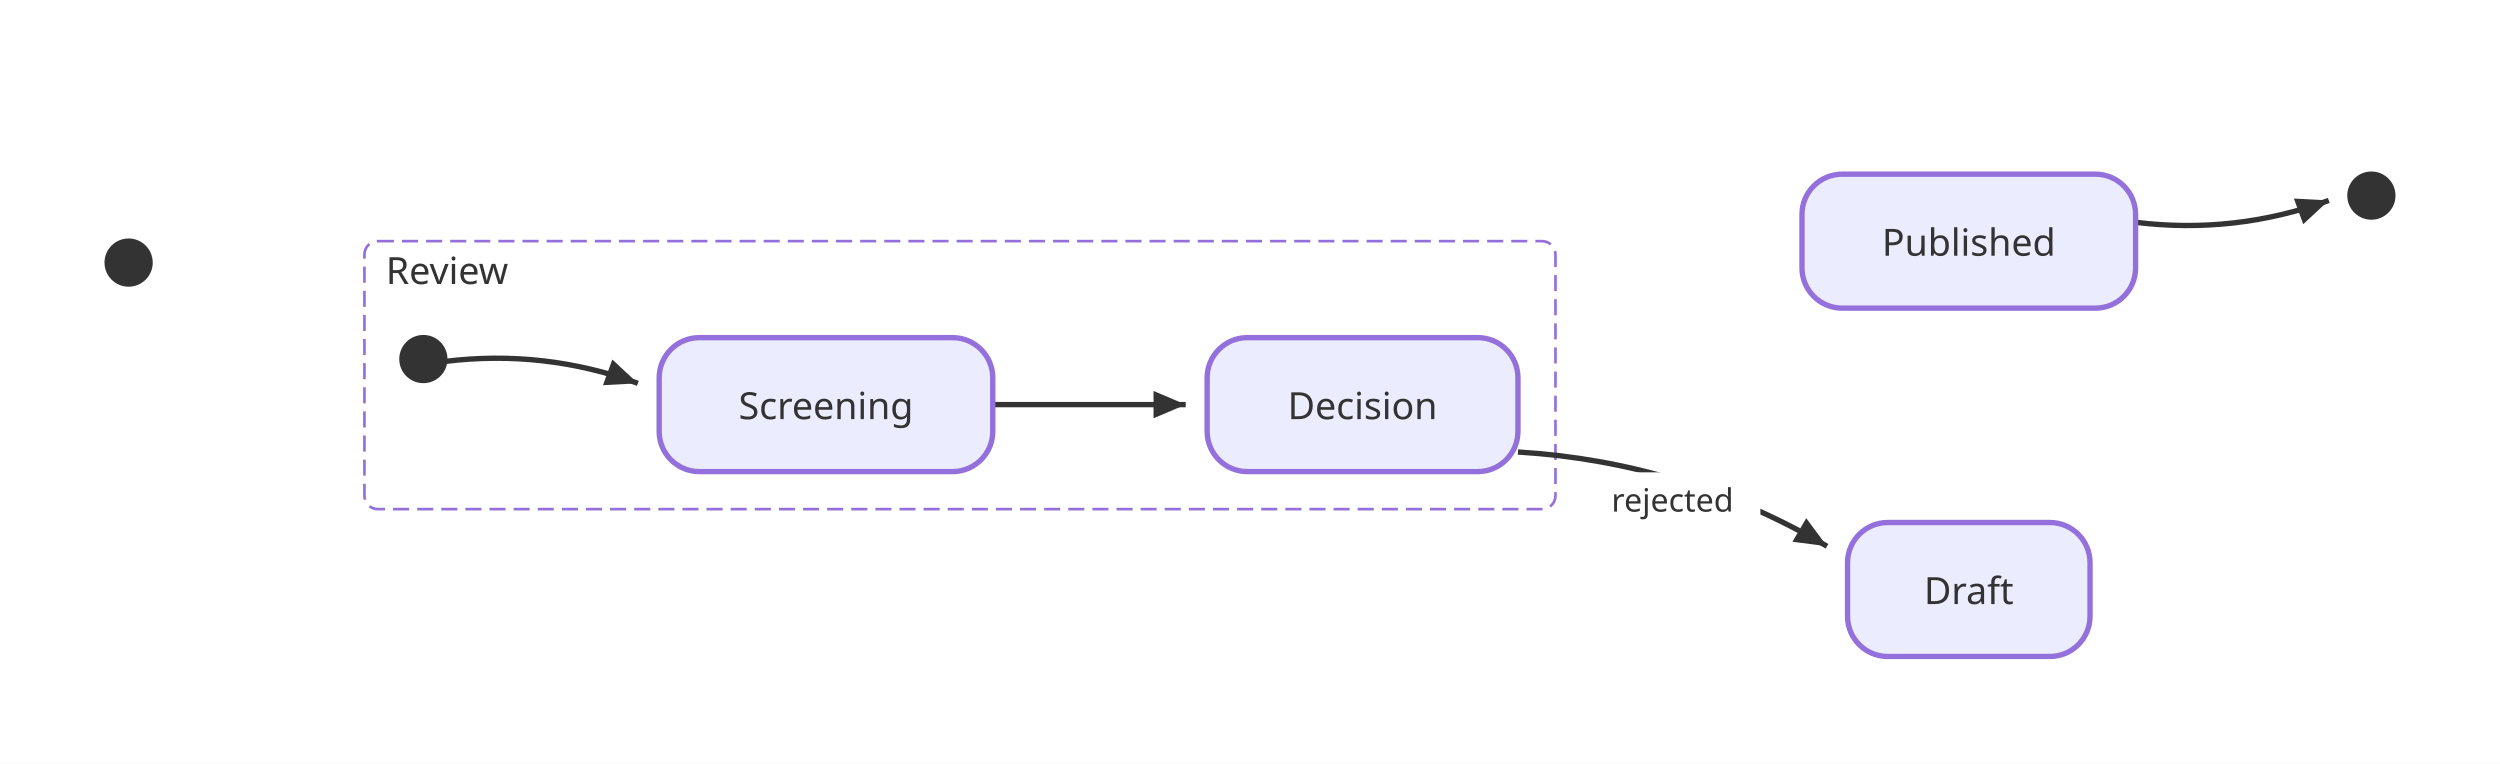
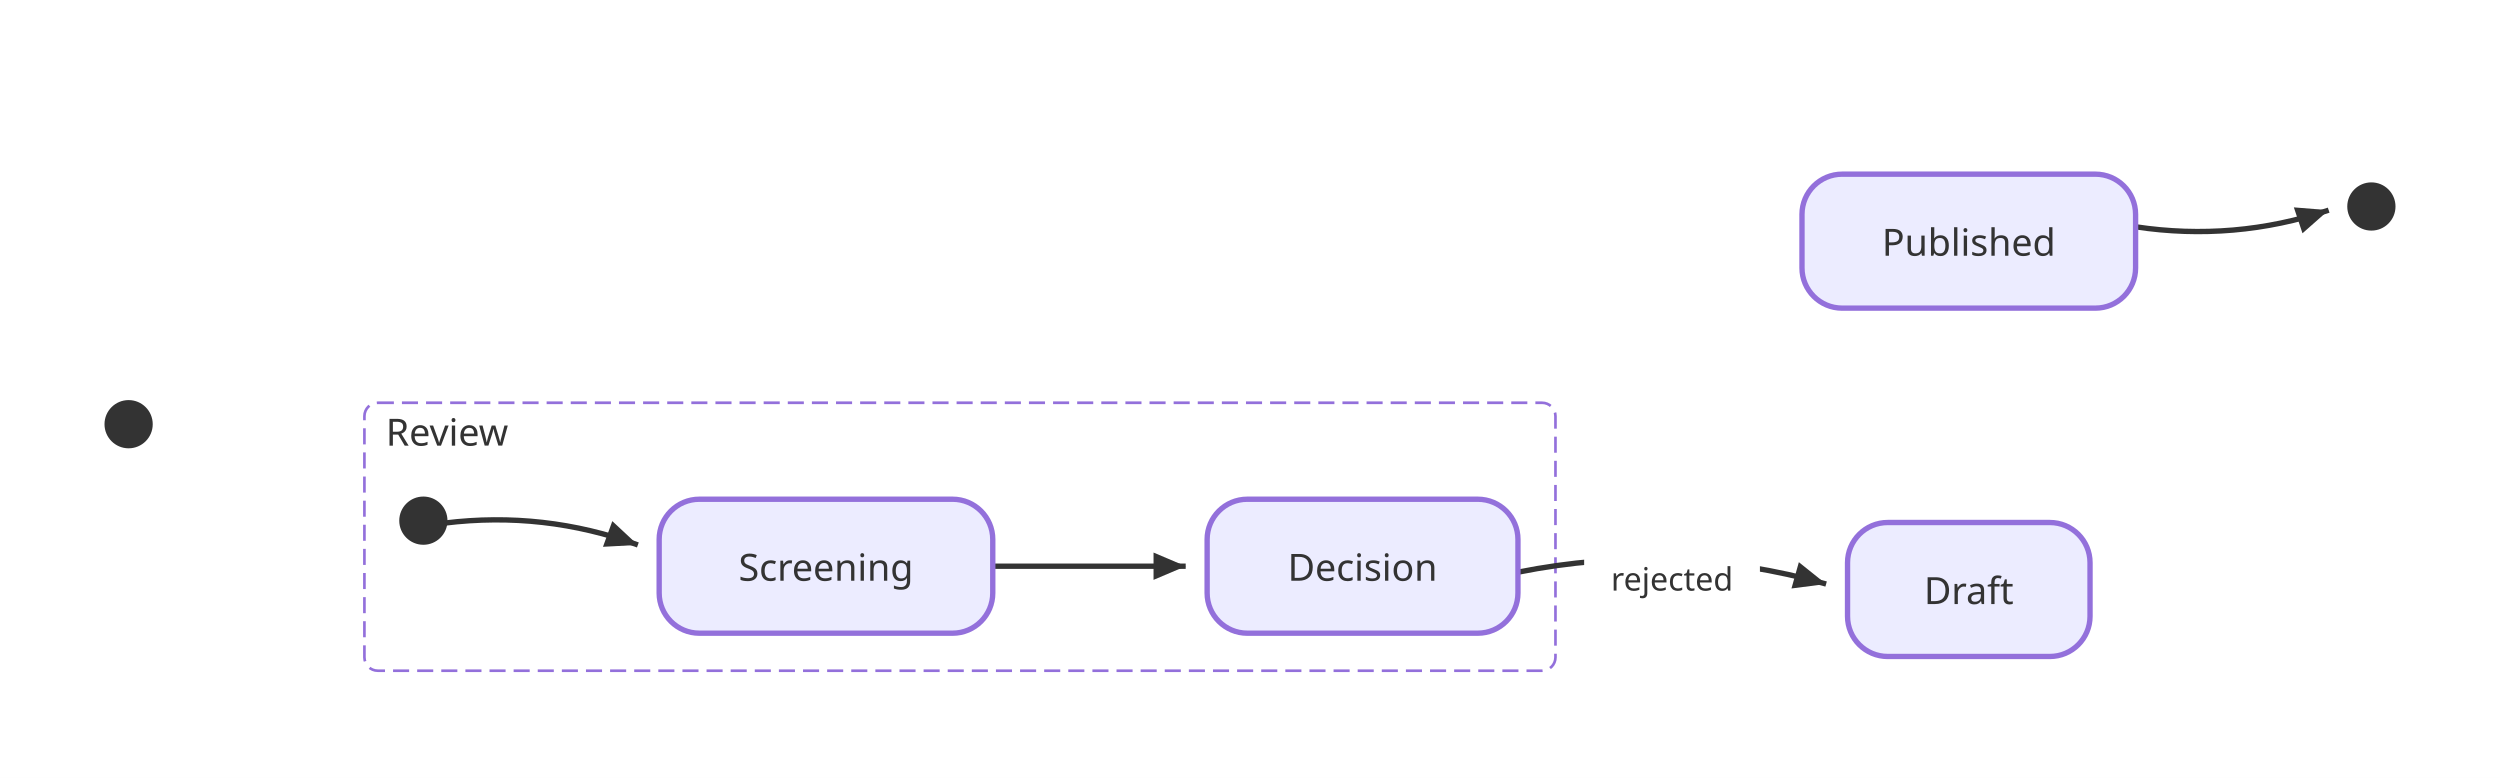
- <svg xmlns="http://www.w3.org/2000/svg" width="933" height="285" viewBox="0 0 933 285">
+ <svg xmlns="http://www.w3.org/2000/svg" width="933" height="290.312" viewBox="0 0 933 290.312">
  <defs>
    <marker id="arrowhead" markerWidth="12" markerHeight="10.2" refX="12" refY="5.1" orient="auto" markerUnits="userSpaceOnUse">
      <polygon class="arrowhead" points="0 0, 12 5.1, 0 10.2" />
    </marker>
  </defs>
  <style>
:root {
  --mermoid-background: #ffffff;
  --mermoid-edge-label-bg: #ffffff;
  --mermoid-font-family: sans-serif;
  --mermoid-font-size: 14px;
  --mermoid-line: #333;
  --mermoid-main-bkg: #ECECFF;
  --mermoid-node-border: #9370DB;
  --mermoid-note-bg: #ffffcc;
  --mermoid-note-border: #333333;
  --mermoid-note-text: #333333;
  --mermoid-primary: #1f77b4;
  --mermoid-primary-border: #1a5a8a;
  --mermoid-primary-text: #333;
  --mermoid-secondary: #ffffde;
  --mermoid-secondary-border: #aaaa33;
  --mermoid-secondary-text: #333;
  --mermoid-selection: #333;
  --mermoid-tertiary: #f4f4f4;
  --mermoid-tertiary-border: #cccccc;
  --mermoid-tertiary-text: #333;
  --mermoid-text: #333;
}
.diagram-bg {
  fill: #ffffff;
  stroke: none;
}
.node-shape {
  fill: #ECECFF;
  stroke: #9370DB;
  stroke-width: 2;
}
.node-label {
  fill: #333;
  font-family: sans-serif;
  font-size: 14px;
}
.edge-line {
  stroke: #333;
  stroke-width: 2;
}
.edge-label {
  fill: #333;
  font-family: sans-serif;
  font-size: 12px;
}
.edge-label-bg {
  fill: #ffffff;
}
.note-rect {
  fill: #ffffcc;
  stroke: #333333;
  stroke-width: 1;
  stroke-dasharray: 4,2;
}
.note-text {
  fill: #333333;
  font-family: sans-serif;
  font-size: 12px;
}
.note-connector {
  stroke: #333333;
  stroke-width: 1;
  stroke-dasharray: 4,2;
}
.subgraph-rect {
  fill: none;
  stroke: #9370DB;
  stroke-width: 1;
  stroke-dasharray: 6,3;
}
.subgraph-label {
  fill: #333;
  font-family: sans-serif;
  font-size: 14px;
}
.edge-thick .edge-line {
  stroke-width: 3;
}
.edge-dotted .edge-line {
  stroke-dasharray: 5,5;
}
.edge-dotted-open .edge-line {
  stroke-dasharray: 5,5;
}
.arrowhead {
  fill: #333;
}
.arrow-open {
  fill: none;
  stroke: #333;
  stroke-width: 2;
}
.arrow-cross {
  fill: none;
  stroke: #333;
  stroke-width: 2;
}
.actor-box {
  fill: #ECECFF;
  stroke: #9370DB;
  stroke-width: 2;
}
.actor-label {
  fill: #333;
  font-family: sans-serif;
  font-size: 14px;
}
.actor-figure {
  fill: none;
  stroke: #9370DB;
  stroke-width: 2;
}
.lifeline {
  stroke: #333;
  stroke-width: 1;
  fill: none;
  stroke-dasharray: 4,4;
}
.message-line {
  stroke: #333;
  stroke-width: 2;
  fill: none;
}
.message-dashed .message-line {
  stroke-dasharray: 6,4;
}
.message-label {
  fill: #333;
  font-family: sans-serif;
  font-size: 12px;
}
.activation {
  fill: #333;
  stroke: none;
  fill-opacity: 0.25;
}
.fragment-frame {
  fill: none;
  stroke: #9370DB;
  stroke-width: 1;
}
.fragment-tab {
  fill: #ECECFF;
  stroke: #9370DB;
  stroke-width: 1;
}
.fragment-label {
  fill: #333;
  font-family: sans-serif;
  font-size: 12px;
}
.fragment-divider {
  stroke: #9370DB;
  stroke-width: 1;
  fill: none;
}
.start-end .node-shape {
  fill: #333;
  stroke: #333;
}
</style>
-   <rect class="diagram-bg" x="0" y="0" width="933" height="285" />
+   <rect class="diagram-bg" x="0" y="0" width="933" height="290.312" />
  <g class="subgraph" id="subgraph-Review">
-     <rect class="subgraph-rect" x="136" y="90" width="444.5" height="100" rx="5" ry="5" />
-     <text class="subgraph-label" x="144" y="106">Review</text>
+     <rect class="subgraph-rect" x="136" y="150.312" width="444.5" height="100" rx="5" ry="5" />
+     <text class="subgraph-label" x="144" y="166.312">Review</text>
  </g>
  <g class="edge edge-arrow" id="edge-Decision-Draft-0" data-from="Decision" data-to="Draft">
-     <path class="edge-line" d="M566.5,168.688 Q628.395,172.436 681.848,203.866" fill="none" marker-end="url(#arrowhead)" />
-     <rect class="edge-label-bg" x="591.374" y="176.277" width="65.6" height="20" rx="3" ry="3" />
-     <text class="edge-label" x="624.174" y="186.277" text-anchor="middle" dominant-baseline="central" style="font-size: 12px">rejected</text>
+     <path class="edge-line" d="M566.5,213.54 Q624.533,201.947 681.506,217.956" fill="none" marker-end="url(#arrowhead)" />
+     <rect class="edge-label-bg" x="591.203" y="205.748" width="65.6" height="20" rx="3" ry="3" />
+     <text class="edge-label" x="624.003" y="215.748" text-anchor="middle" dominant-baseline="central" style="font-size: 12px">rejected</text>
  </g>
  <g class="edge edge-arrow" id="edge-Published-[*]-end-0" data-from="Published" data-to="[*]-end">
-     <path class="edge-line" d="M797,82.957 Q834.03,87.53 869.101,74.799" fill="none" marker-end="url(#arrowhead)" />
+     <path class="edge-line" d="M797,84.64 Q833.774,90.185 869.059,78.435" fill="none" marker-end="url(#arrowhead)" />
  </g>
  <g class="edge edge-arrow" id="edge-[*]-start@Review#0-Screening-0" data-from="[*]-start@Review#0" data-to="Screening">
-     <path class="edge-line" d="M165.949,134.899 Q202.979,130.326 238.051,143.057" fill="none" marker-end="url(#arrowhead)" />
+     <path class="edge-line" d="M165.949,195.212 Q202.979,190.639 238.051,203.37" fill="none" marker-end="url(#arrowhead)" />
  </g>
  <g class="edge edge-arrow" id="edge-Screening-Decision-0" data-from="Screening" data-to="Decision">
-     <path class="edge-line" d="M370.5,151 L442.5,151" fill="none" marker-end="url(#arrowhead)" />
+     <path class="edge-line" d="M370.5,211.312 L442.5,211.312" fill="none" marker-end="url(#arrowhead)" />
  </g>
  <g class="node node-circle start-end" id="node-[*]">
-     <circle class="node-shape" cx="48" cy="98" r="8" />
+     <circle class="node-shape" cx="48" cy="158.312" r="8" />
  </g>
  <g class="node node-round" id="node-Published">
    <rect class="node-shape" x="672.5" y="65" width="124.5" height="50" rx="15" ry="15" />
    <text class="node-label" x="734.75" y="90" text-anchor="middle" dominant-baseline="central">Published</text>
  </g>
  <g class="node node-round" id="node-Draft">
    <rect class="node-shape" x="689.5" y="195" width="90.5" height="50" rx="15" ry="15" />
    <text class="node-label" x="734.75" y="220" text-anchor="middle" dominant-baseline="central">Draft</text>
  </g>
  <g class="node node-circle start-end state-end" id="node-[*]-end">
-     <circle class="node-shape" cx="885" cy="73" r="8" fill="none" />
-     <circle class="node-shape" cx="885" cy="73" r="3.6" />
+     <circle class="node-shape" cx="885" cy="77.062" r="8" fill="none" />
+     <circle class="node-shape" cx="885" cy="77.062" r="3.6" />
  </g>
  <g class="node node-circle start-end" id="node-[*]-start@Review#0">
-     <circle class="node-shape" cx="158" cy="134" r="8" />
+     <circle class="node-shape" cx="158" cy="194.312" r="8" />
  </g>
  <g class="node node-round" id="node-Screening">
-     <rect class="node-shape" x="246" y="126" width="124.5" height="50" rx="15" ry="15" />
-     <text class="node-label" x="308.25" y="151" text-anchor="middle" dominant-baseline="central">Screening</text>
+     <rect class="node-shape" x="246" y="186.312" width="124.5" height="50" rx="15" ry="15" />
+     <text class="node-label" x="308.25" y="211.312" text-anchor="middle" dominant-baseline="central">Screening</text>
  </g>
  <g class="node node-round" id="node-Decision">
-     <rect class="node-shape" x="450.5" y="126" width="116" height="50" rx="15" ry="15" />
-     <text class="node-label" x="508.5" y="151" text-anchor="middle" dominant-baseline="central">Decision</text>
+     <rect class="node-shape" x="450.5" y="186.312" width="116" height="50" rx="15" ry="15" />
+     <text class="node-label" x="508.5" y="211.312" text-anchor="middle" dominant-baseline="central">Decision</text>
  </g>
</svg>
